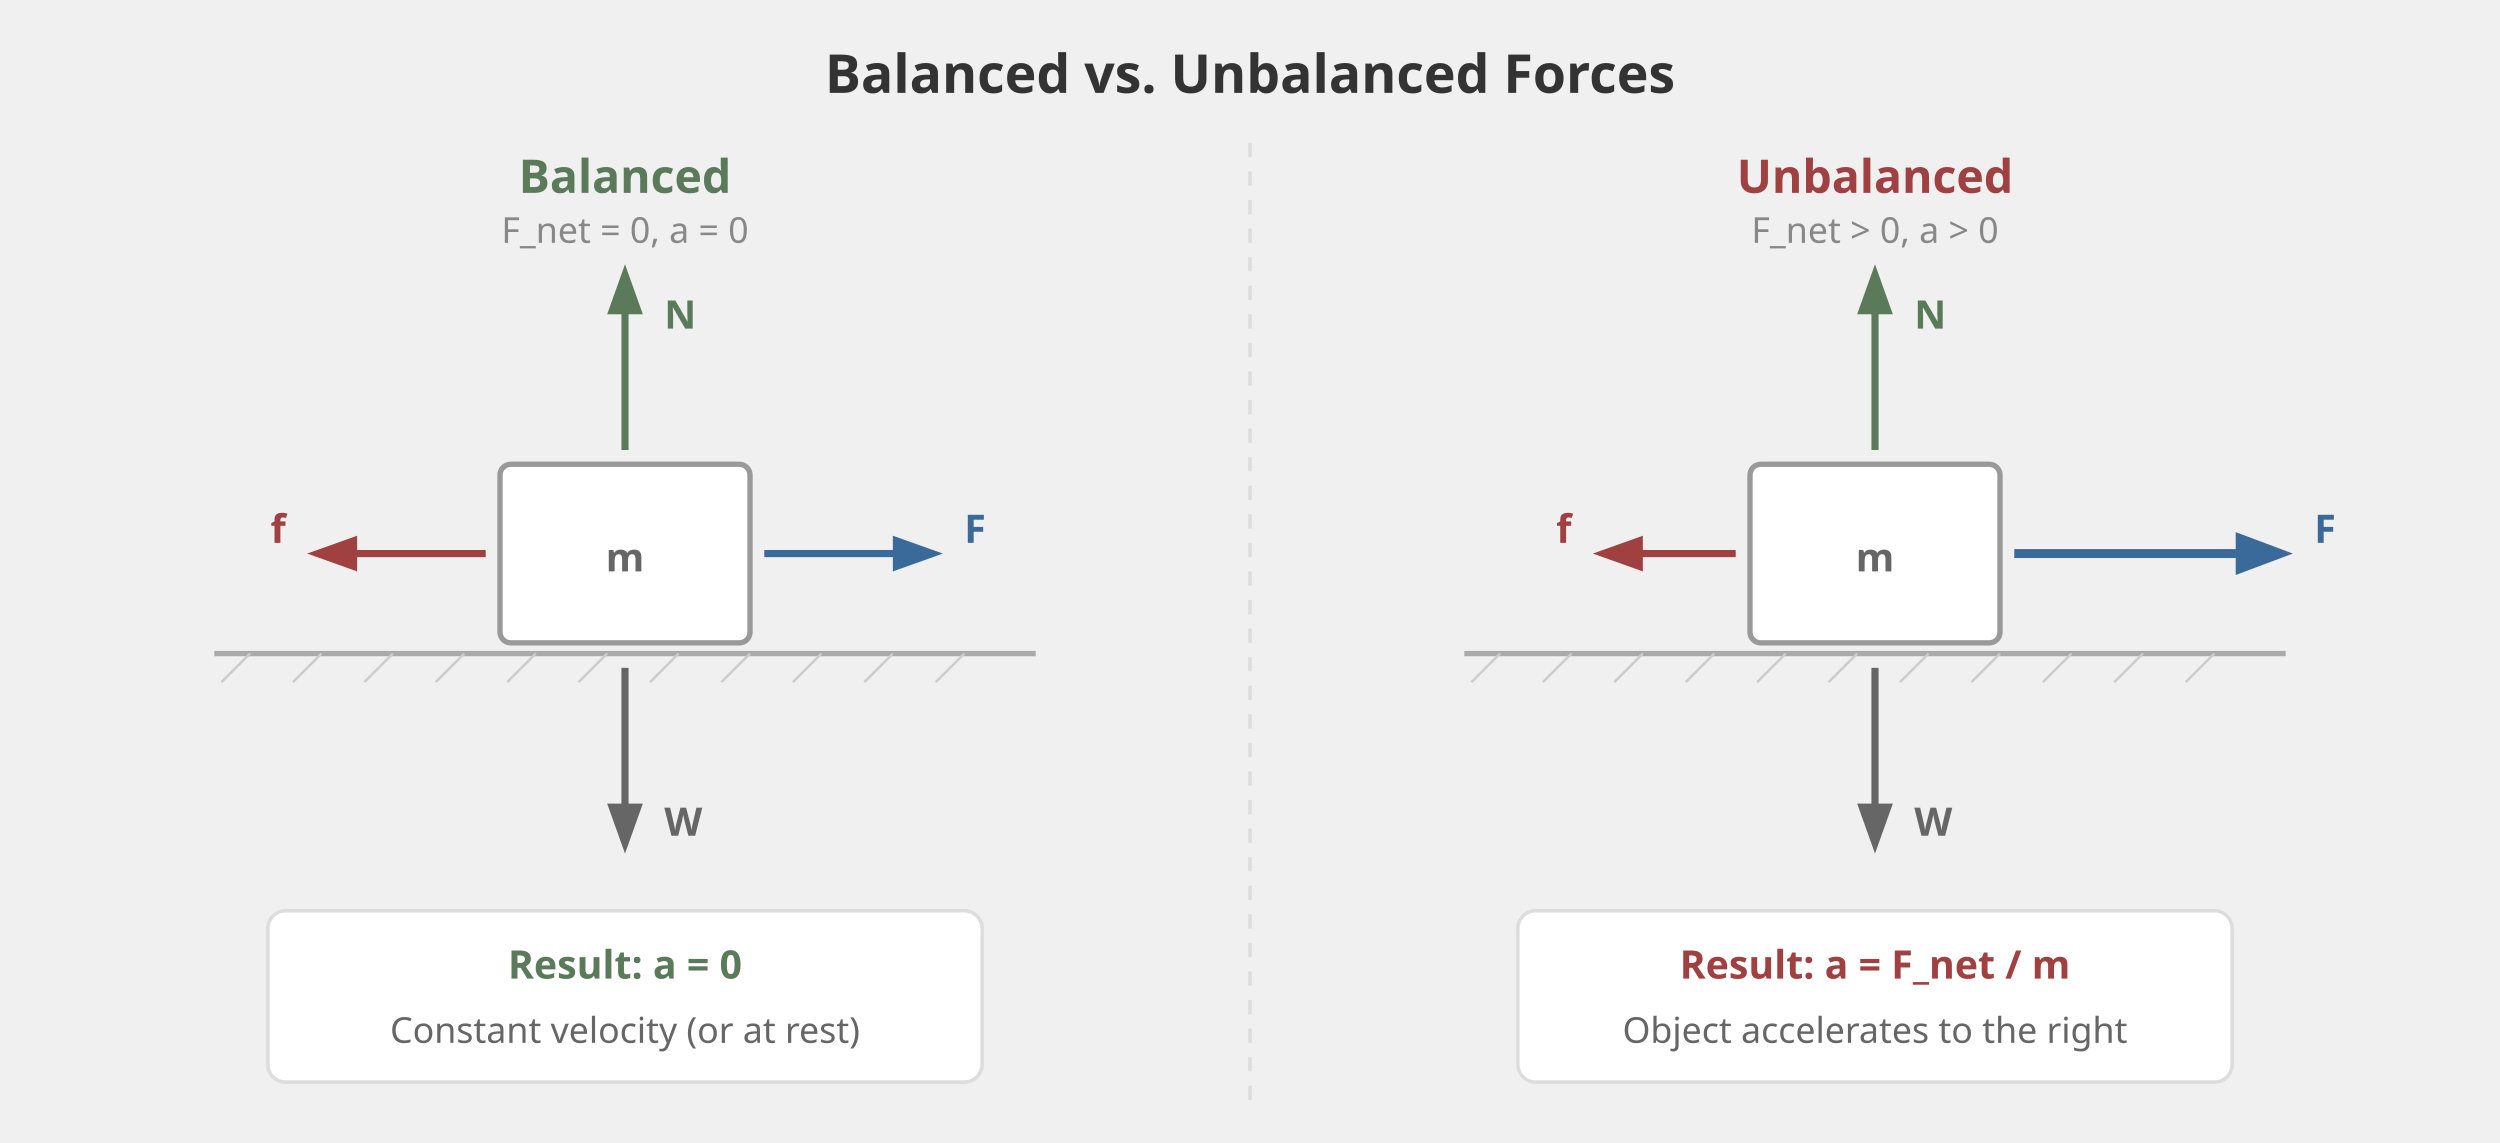
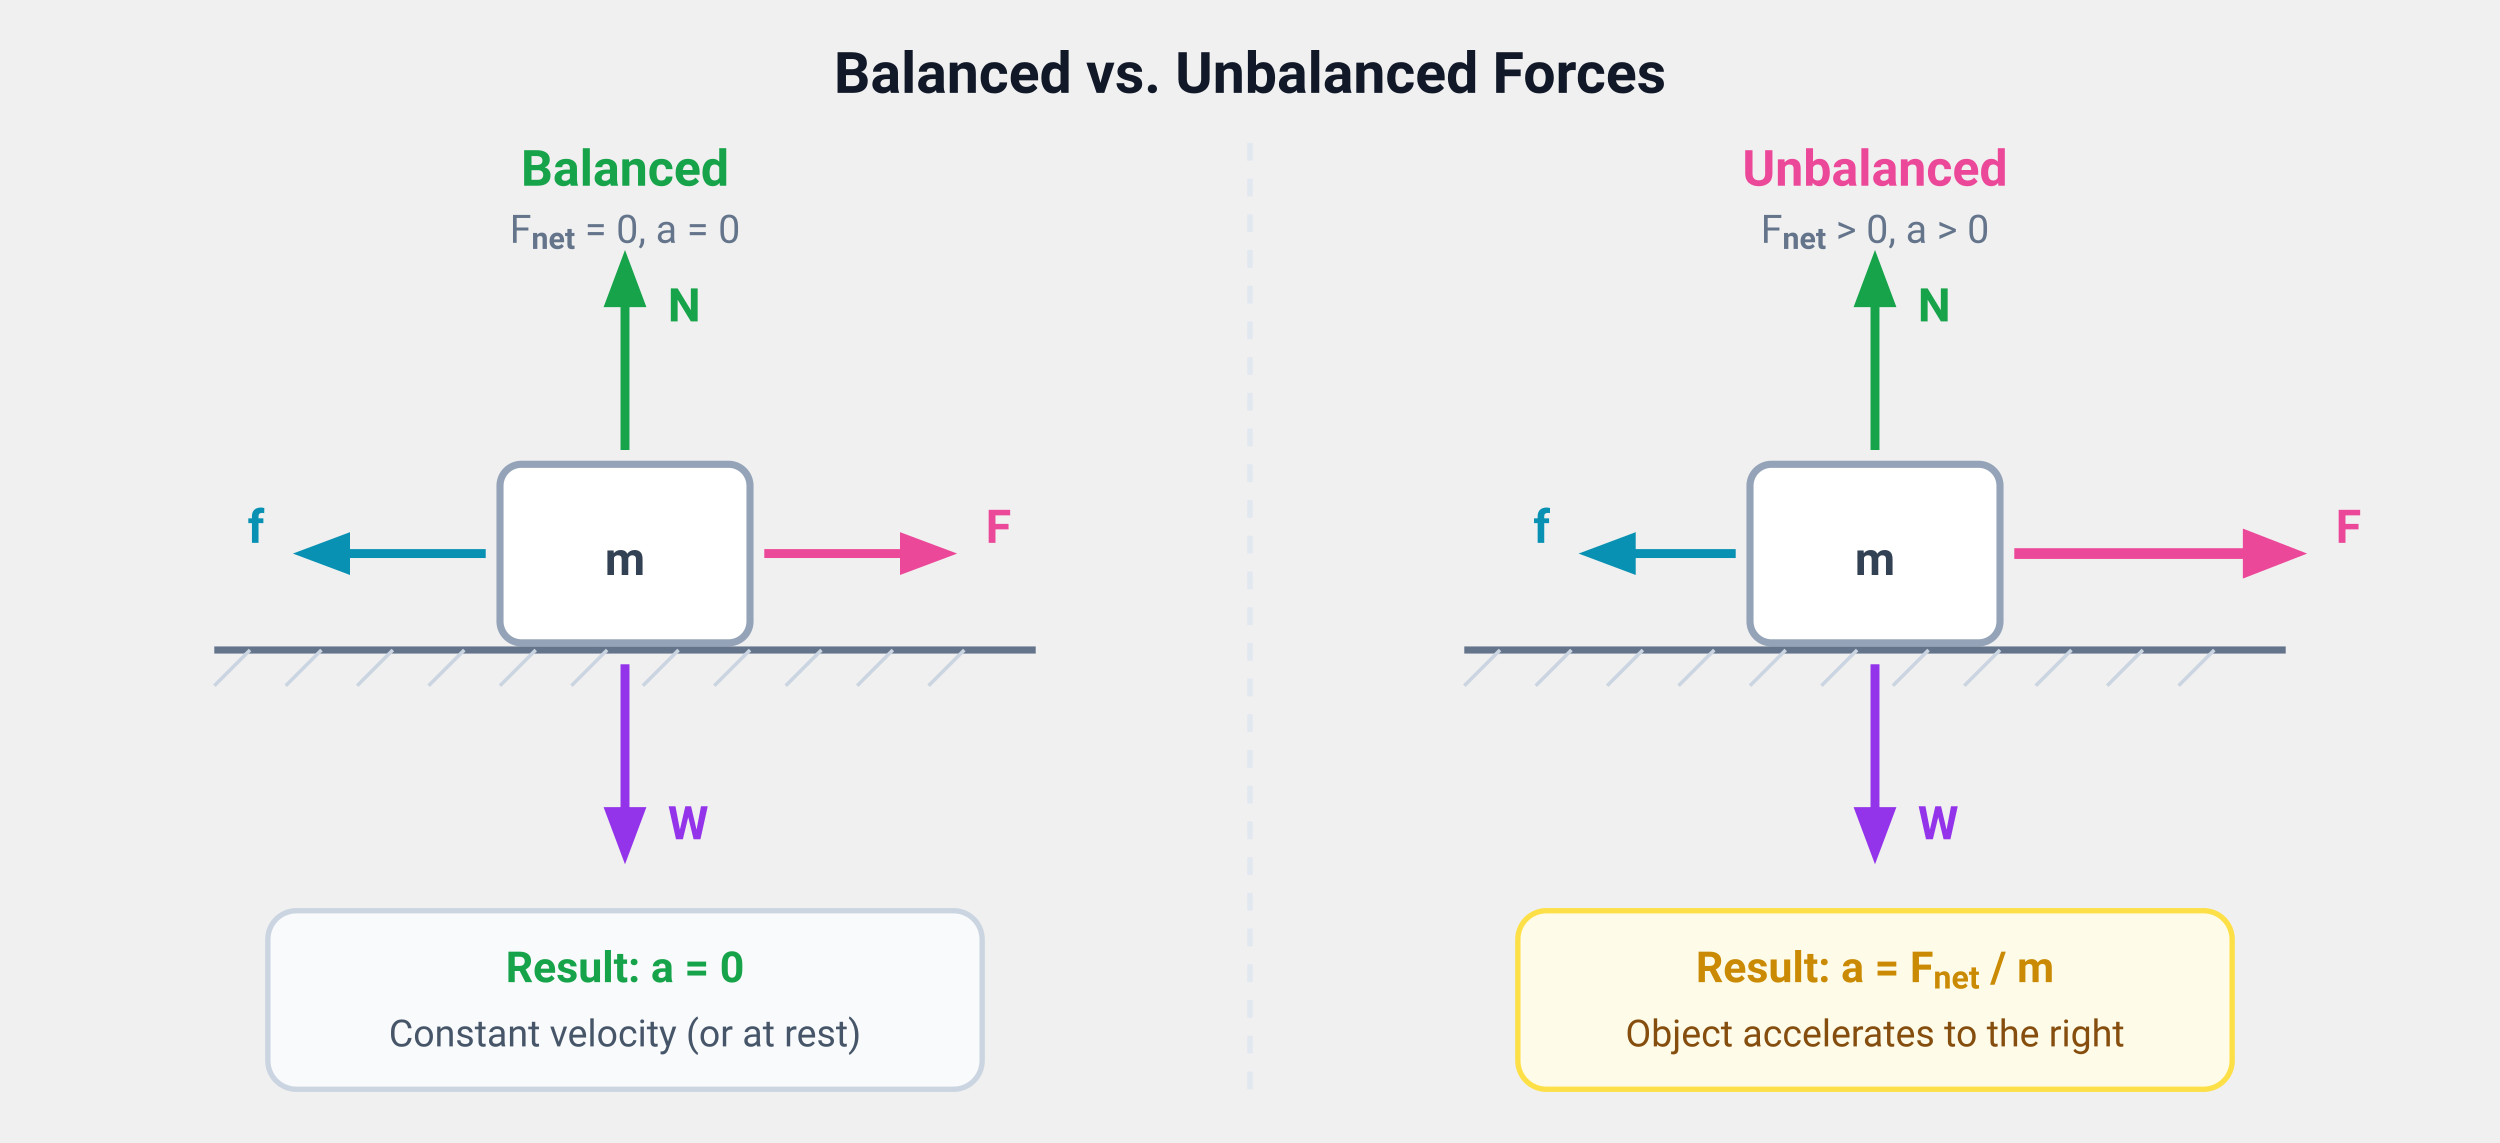
- <svg xmlns="http://www.w3.org/2000/svg" viewBox="0 0 700 320" font-family="system-ui, sans-serif">
-   <text x="350" y="26" text-anchor="middle" font-size="15" font-weight="700" fill="#333">Balanced vs. Unbalanced Forces</text>
-   <line x1="350" y1="40" x2="350" y2="310" stroke="#ddd" stroke-width="1" stroke-dasharray="4,4" />
-   <text x="175" y="54" text-anchor="middle" font-size="13" font-weight="600" fill="#5a7a5a">Balanced</text>
-   <text x="175" y="68" text-anchor="middle" font-size="10" fill="#888">F_net = 0, a = 0</text>
-   <rect x="140" y="130" width="70" height="50" rx="3" fill="#ffffff" stroke="#999" stroke-width="1.5" />
-   <text x="175" y="160" text-anchor="middle" font-size="11" font-weight="600" fill="#666">m</text>
-   <line x1="60" y1="183" x2="290" y2="183" stroke="#aaa" stroke-width="1.5" />
-   <g stroke="#ccc" stroke-width="0.7">
-     <line x1="70" y1="183" x2="62" y2="191" />
-     <line x1="90" y1="183" x2="82" y2="191" />
-     <line x1="110" y1="183" x2="102" y2="191" />
-     <line x1="130" y1="183" x2="122" y2="191" />
-     <line x1="150" y1="183" x2="142" y2="191" />
-     <line x1="170" y1="183" x2="162" y2="191" />
-     <line x1="190" y1="183" x2="182" y2="191" />
-     <line x1="210" y1="183" x2="202" y2="191" />
-     <line x1="230" y1="183" x2="222" y2="191" />
-     <line x1="250" y1="183" x2="242" y2="191" />
-     <line x1="270" y1="183" x2="262" y2="191" />
+ <svg xmlns="http://www.w3.org/2000/svg" viewBox="0 0 700 320" font-family="system-ui, -apple-system, BlinkMacSystemFont, 'Segoe UI', Roboto, sans-serif">
+   <text x="350" y="26" text-anchor="middle" font-size="16" font-weight="700" fill="#111827">Balanced vs. Unbalanced Forces</text>
+   <line x1="350" y1="40" x2="350" y2="310" stroke="#e2e8f0" stroke-width="1.5" stroke-dasharray="5,5" />
+   <text x="175" y="52" text-anchor="middle" font-size="14" font-weight="700" fill="#16a34a">Balanced</text>
+   <text x="175" y="68" text-anchor="middle" font-size="11" fill="#64748b">F<tspan baseline-shift="sub" font-size="8.5" font-weight="600">net</tspan> = 0, a = 0</text>
+   <rect x="140" y="130" width="70" height="50" rx="6" fill="#ffffff" stroke="#94a3b8" stroke-width="2" />
+   <text x="175" y="161" text-anchor="middle" font-size="13" font-weight="700" fill="#334155">m</text>
+   <line x1="60" y1="182" x2="290" y2="182" stroke="#64748b" stroke-width="2" />
+   <g stroke="#cbd5e1" stroke-width="1">
+     <line x1="70" y1="182" x2="60" y2="192" />
+     <line x1="90" y1="182" x2="80" y2="192" />
+     <line x1="110" y1="182" x2="100" y2="192" />
+     <line x1="130" y1="182" x2="120" y2="192" />
+     <line x1="150" y1="182" x2="140" y2="192" />
+     <line x1="170" y1="182" x2="160" y2="192" />
+     <line x1="190" y1="182" x2="180" y2="192" />
+     <line x1="210" y1="182" x2="200" y2="192" />
+     <line x1="230" y1="182" x2="220" y2="192" />
+     <line x1="250" y1="182" x2="240" y2="192" />
+     <line x1="270" y1="182" x2="260" y2="192" />
  </g>
-   <line x1="175" y1="126" x2="175" y2="84" stroke="#5a7a5a" stroke-width="2" />
-   <polygon points="170,88 175,74 180,88" fill="#5a7a5a" />
-   <text x="186" y="92" font-size="11" font-weight="600" fill="#5a7a5a">N</text>
-   <line x1="175" y1="187" x2="175" y2="229" stroke="#666" stroke-width="2" />
-   <polygon points="170,225 175,239 180,225" fill="#666" />
-   <text x="186" y="234" font-size="11" font-weight="600" fill="#666">W</text>
-   <line x1="136" y1="155" x2="96" y2="155" stroke="#a04040" stroke-width="2" />
-   <polygon points="100,150 86,155 100,160" fill="#a04040" />
-   <text x="80" y="152" text-anchor="end" font-size="11" font-weight="600" fill="#a04040">f</text>
-   <line x1="214" y1="155" x2="254" y2="155" stroke="#3a6a9a" stroke-width="2" />
-   <polygon points="250,150 264,155 250,160" fill="#3a6a9a" />
-   <text x="270" y="152" font-size="11" font-weight="600" fill="#3a6a9a">F</text>
-   <rect x="75" y="255" width="200" height="48" rx="5" fill="#ffffff" stroke="#ddd" stroke-width="1" />
-   <text x="175" y="274" text-anchor="middle" font-size="11" font-weight="600" fill="#5a7a5a">Result: a = 0</text>
-   <text x="175" y="292" text-anchor="middle" font-size="10" fill="#666">Constant velocity (or at rest)</text>
-   <text x="525" y="54" text-anchor="middle" font-size="13" font-weight="600" fill="#a04040">Unbalanced</text>
-   <text x="525" y="68" text-anchor="middle" font-size="10" fill="#888">F_net &gt; 0, a &gt; 0</text>
-   <rect x="490" y="130" width="70" height="50" rx="3" fill="#ffffff" stroke="#999" stroke-width="1.5" />
-   <text x="525" y="160" text-anchor="middle" font-size="11" font-weight="600" fill="#666">m</text>
-   <line x1="410" y1="183" x2="640" y2="183" stroke="#aaa" stroke-width="1.5" />
-   <g stroke="#ccc" stroke-width="0.7">
-     <line x1="420" y1="183" x2="412" y2="191" />
-     <line x1="440" y1="183" x2="432" y2="191" />
-     <line x1="460" y1="183" x2="452" y2="191" />
-     <line x1="480" y1="183" x2="472" y2="191" />
-     <line x1="500" y1="183" x2="492" y2="191" />
-     <line x1="520" y1="183" x2="512" y2="191" />
-     <line x1="540" y1="183" x2="532" y2="191" />
-     <line x1="560" y1="183" x2="552" y2="191" />
-     <line x1="580" y1="183" x2="572" y2="191" />
-     <line x1="600" y1="183" x2="592" y2="191" />
-     <line x1="620" y1="183" x2="612" y2="191" />
+   <line x1="175" y1="126" x2="175" y2="82" stroke="#16a34a" stroke-width="2.5" />
+   <polygon points="169,86 175,70 181,86" fill="#16a34a" />
+   <text x="187" y="90" font-size="13" font-weight="700" fill="#16a34a">N</text>
+   <line x1="175" y1="186" x2="175" y2="230" stroke="#9333ea" stroke-width="2.5" />
+   <polygon points="169,226 175,242 181,226" fill="#9333ea" />
+   <text x="187" y="235" font-size="13" font-weight="700" fill="#9333ea">W</text>
+   <line x1="136" y1="155" x2="94" y2="155" stroke="#0891b2" stroke-width="2.5" />
+   <polygon points="98,149 82,155 98,161" fill="#0891b2" />
+   <text x="74" y="152" text-anchor="end" font-size="13" font-weight="700" fill="#0891b2">f</text>
+   <line x1="214" y1="155" x2="256" y2="155" stroke="#ec4899" stroke-width="2.5" />
+   <polygon points="252,149 268,155 252,161" fill="#ec4899" />
+   <text x="276" y="152" font-size="13" font-weight="700" fill="#ec4899">F</text>
+   <rect x="75" y="255" width="200" height="50" rx="8" fill="#f8fafc" stroke="#cbd5e1" stroke-width="1.5" />
+   <text x="175" y="275" text-anchor="middle" font-size="12" font-weight="700" fill="#16a34a">Result: a = 0</text>
+   <text x="175" y="293" text-anchor="middle" font-size="10.5" fill="#475569">Constant velocity (or at rest)</text>
+   <text x="525" y="52" text-anchor="middle" font-size="14" font-weight="700" fill="#ec4899">Unbalanced</text>
+   <text x="525" y="68" text-anchor="middle" font-size="11" fill="#64748b">F<tspan baseline-shift="sub" font-size="8.5" font-weight="600">net</tspan> &gt; 0, a &gt; 0</text>
+   <rect x="490" y="130" width="70" height="50" rx="6" fill="#ffffff" stroke="#94a3b8" stroke-width="2" />
+   <text x="525" y="161" text-anchor="middle" font-size="13" font-weight="700" fill="#334155">m</text>
+   <line x1="410" y1="182" x2="640" y2="182" stroke="#64748b" stroke-width="2" />
+   <g stroke="#cbd5e1" stroke-width="1">
+     <line x1="420" y1="182" x2="410" y2="192" />
+     <line x1="440" y1="182" x2="430" y2="192" />
+     <line x1="460" y1="182" x2="450" y2="192" />
+     <line x1="480" y1="182" x2="470" y2="192" />
+     <line x1="500" y1="182" x2="490" y2="192" />
+     <line x1="520" y1="182" x2="510" y2="192" />
+     <line x1="540" y1="182" x2="530" y2="192" />
+     <line x1="560" y1="182" x2="550" y2="192" />
+     <line x1="580" y1="182" x2="570" y2="192" />
+     <line x1="600" y1="182" x2="590" y2="192" />
+     <line x1="620" y1="182" x2="610" y2="192" />
  </g>
-   <line x1="525" y1="126" x2="525" y2="84" stroke="#5a7a5a" stroke-width="2" />
-   <polygon points="520,88 525,74 530,88" fill="#5a7a5a" />
-   <text x="536" y="92" font-size="11" font-weight="600" fill="#5a7a5a">N</text>
-   <line x1="525" y1="187" x2="525" y2="229" stroke="#666" stroke-width="2" />
-   <polygon points="520,225 525,239 530,225" fill="#666" />
-   <text x="536" y="234" font-size="11" font-weight="600" fill="#666">W</text>
-   <line x1="486" y1="155" x2="456" y2="155" stroke="#a04040" stroke-width="2" />
-   <polygon points="460,150 446,155 460,160" fill="#a04040" />
-   <text x="440" y="152" text-anchor="end" font-size="11" font-weight="600" fill="#a04040">f</text>
-   <line x1="564" y1="155" x2="630" y2="155" stroke="#3a6a9a" stroke-width="2.5" />
-   <polygon points="626,149 642,155 626,161" fill="#3a6a9a" />
-   <text x="648" y="152" font-size="11" font-weight="600" fill="#3a6a9a">F</text>
-   <rect x="425" y="255" width="200" height="48" rx="5" fill="#ffffff" stroke="#ddd" stroke-width="1" />
-   <text x="525" y="274" text-anchor="middle" font-size="11" font-weight="600" fill="#a04040">Result: a = F_net / m</text>
-   <text x="525" y="292" text-anchor="middle" font-size="10" fill="#666">Object accelerates to the right</text>
+   <line x1="525" y1="126" x2="525" y2="82" stroke="#16a34a" stroke-width="2.5" />
+   <polygon points="519,86 525,70 531,86" fill="#16a34a" />
+   <text x="537" y="90" font-size="13" font-weight="700" fill="#16a34a">N</text>
+   <line x1="525" y1="186" x2="525" y2="230" stroke="#9333ea" stroke-width="2.5" />
+   <polygon points="519,226 525,242 531,226" fill="#9333ea" />
+   <text x="537" y="235" font-size="13" font-weight="700" fill="#9333ea">W</text>
+   <line x1="486" y1="155" x2="454" y2="155" stroke="#0891b2" stroke-width="2.5" />
+   <polygon points="458,149 442,155 458,161" fill="#0891b2" />
+   <text x="434" y="152" text-anchor="end" font-size="13" font-weight="700" fill="#0891b2">f</text>
+   <line x1="564" y1="155" x2="632" y2="155" stroke="#ec4899" stroke-width="3" />
+   <polygon points="628,148 646,155 628,162" fill="#ec4899" />
+   <text x="654" y="152" font-size="13" font-weight="700" fill="#ec4899">F</text>
+   <rect x="425" y="255" width="200" height="50" rx="8" fill="#fefce8" stroke="#fde047" stroke-width="1.5" />
+   <text x="525" y="275" text-anchor="middle" font-size="12" font-weight="700" fill="#ca8a04">Result: a = F<tspan baseline-shift="sub" font-size="9" font-weight="700">net</tspan> / m</text>
+   <text x="525" y="293" text-anchor="middle" font-size="10.5" fill="#854d0e">Object accelerates to the right</text>
</svg>
